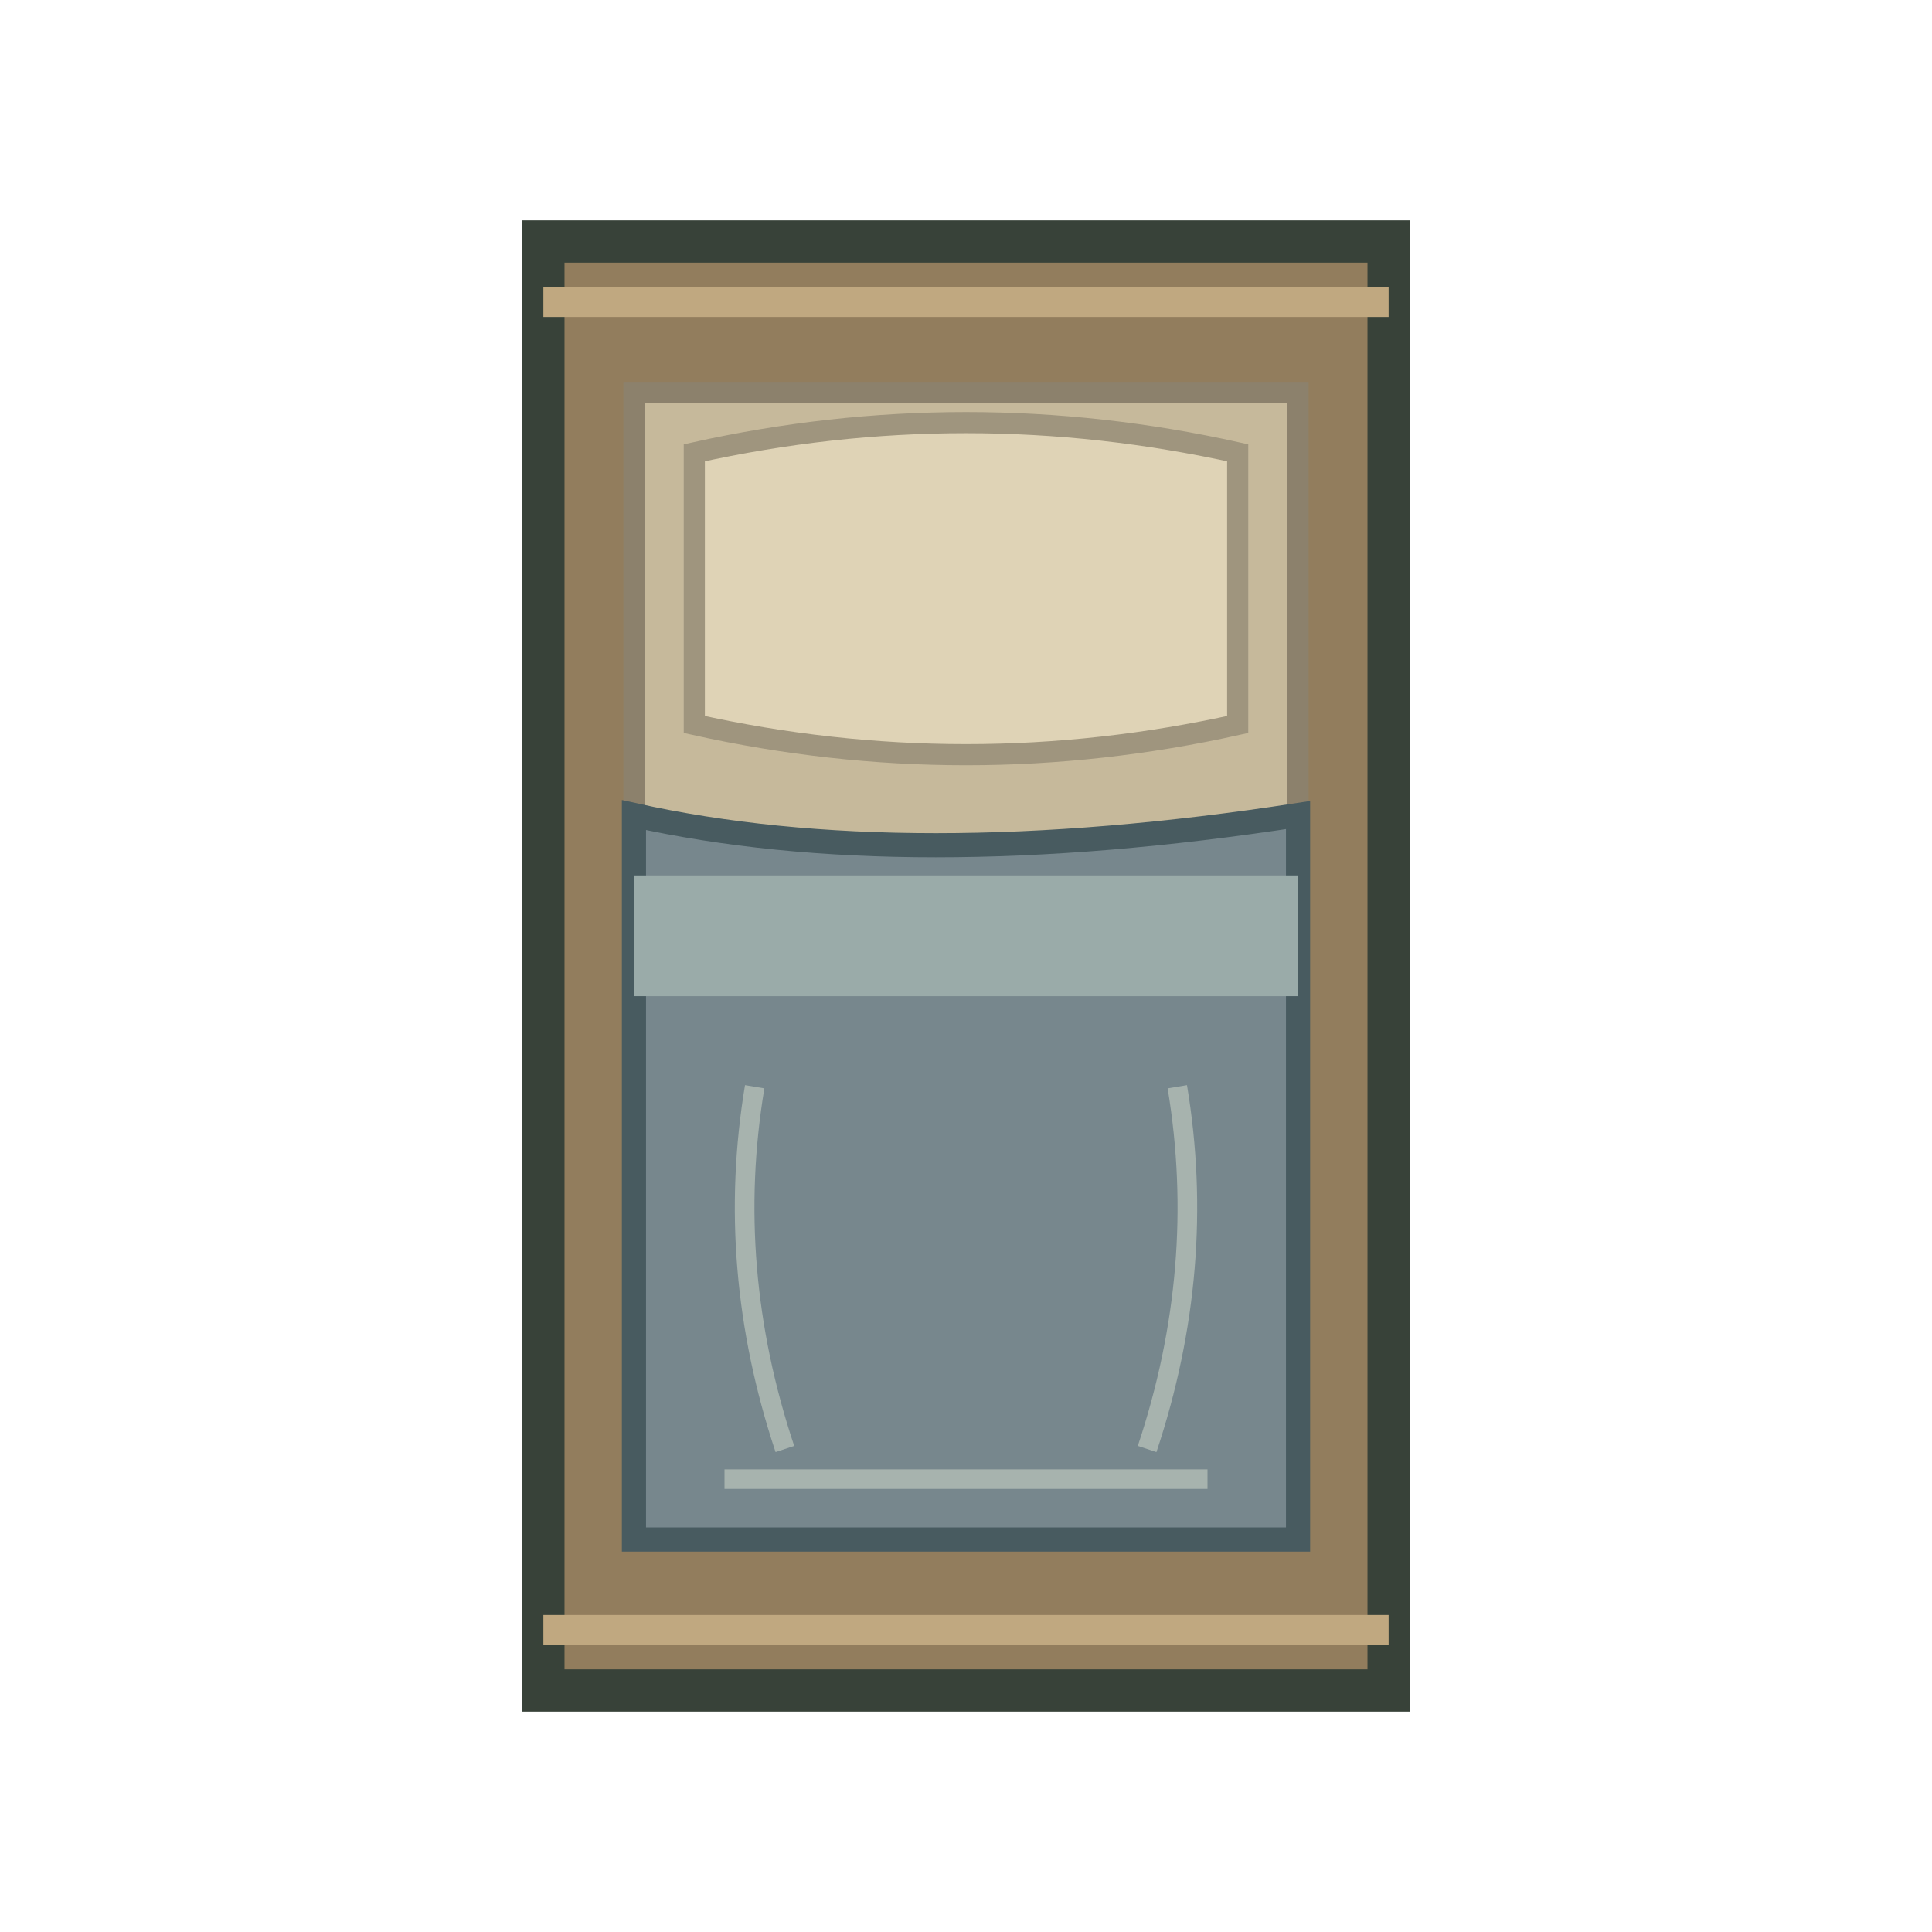
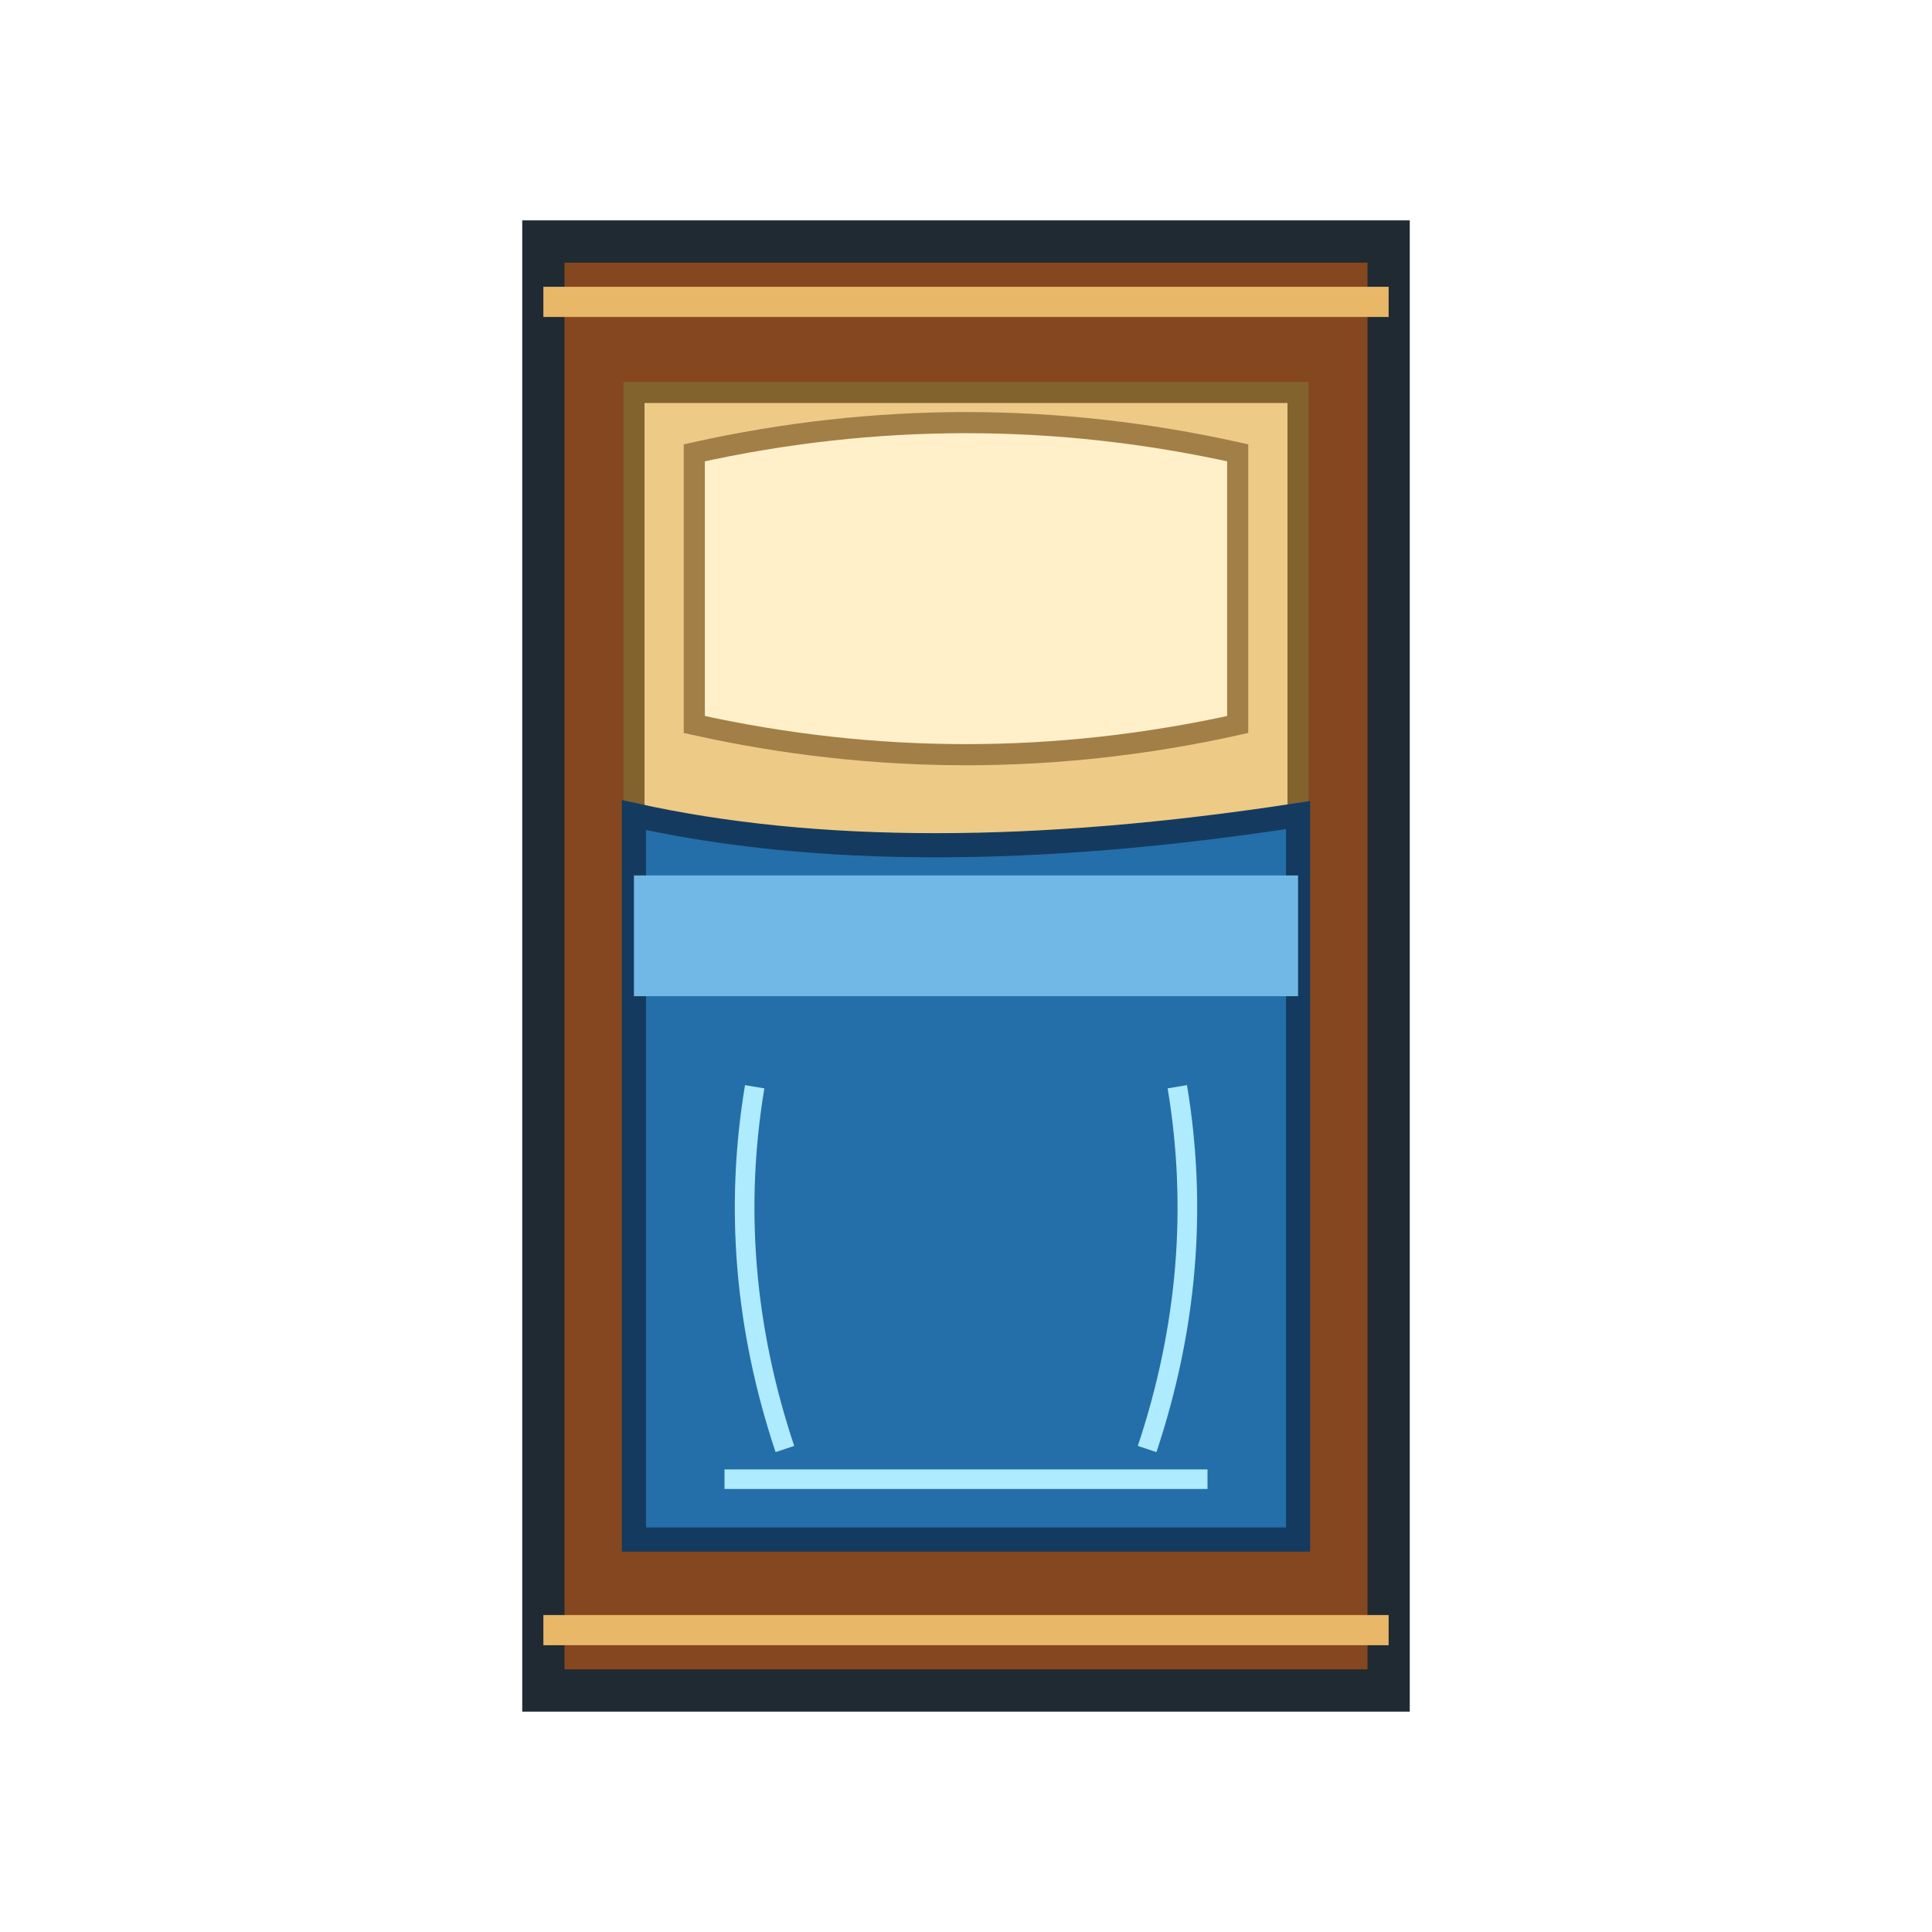
<svg xmlns="http://www.w3.org/2000/svg" viewBox="0 0 64 64" fill="none">
-   <path d="M18 8H46V56H18Z" fill="#927d5d" stroke="#384239" stroke-width="1.4" />
-   <path d="M21 13H43V51H21Z" fill="#c6b99b" stroke="#8c816c" stroke-width="0.7" />
-   <path d="M23 15Q32 13 41 15V24Q32 26 23 24Z" fill="#dfd3b6" stroke="#9f957e" stroke-width="0.7" />
-   <path d="M21 27Q30 29 43 27V51H21Z" fill="#77878d" stroke="#485b60" stroke-width="0.8" />
-   <path d="M21 29H43V33H21Z" fill="#9aaba9" />
-   <path d="M25 36Q24 42 26 48M39 36Q40 42 38 48M24 49H40" stroke="#a7b3ae" stroke-width="0.65" />
-   <path d="M18 10H46M18 54H46" stroke="#c0a880" stroke-width="1" />
+   <path d="M18 8H46V56H18Z" fill="#85471f" stroke="#202a32" stroke-width="1.4" />
+   <path d="M21 13H43V51H21Z" fill="#edca86" stroke="#82622d" stroke-width="0.7" />
+   <path d="M23 15Q32 13 41 15V24Q32 26 23 24Z" fill="#fff0ca" stroke="#a37f48" stroke-width="0.7" />
+   <path d="M21 27Q30 29 43 27V51H21Z" fill="#246eaa" stroke="#143b5f" stroke-width="0.8" />
+   <path d="M21 29H43V33H21Z" fill="#72b8e6" />
+   <path d="M25 36Q24 42 26 48M39 36Q40 42 38 48M24 49H40" stroke="#aeebff" stroke-width="0.65" />
+   <path d="M18 10H46M18 54H46" stroke="#e8b768" stroke-width="1" />
</svg>
